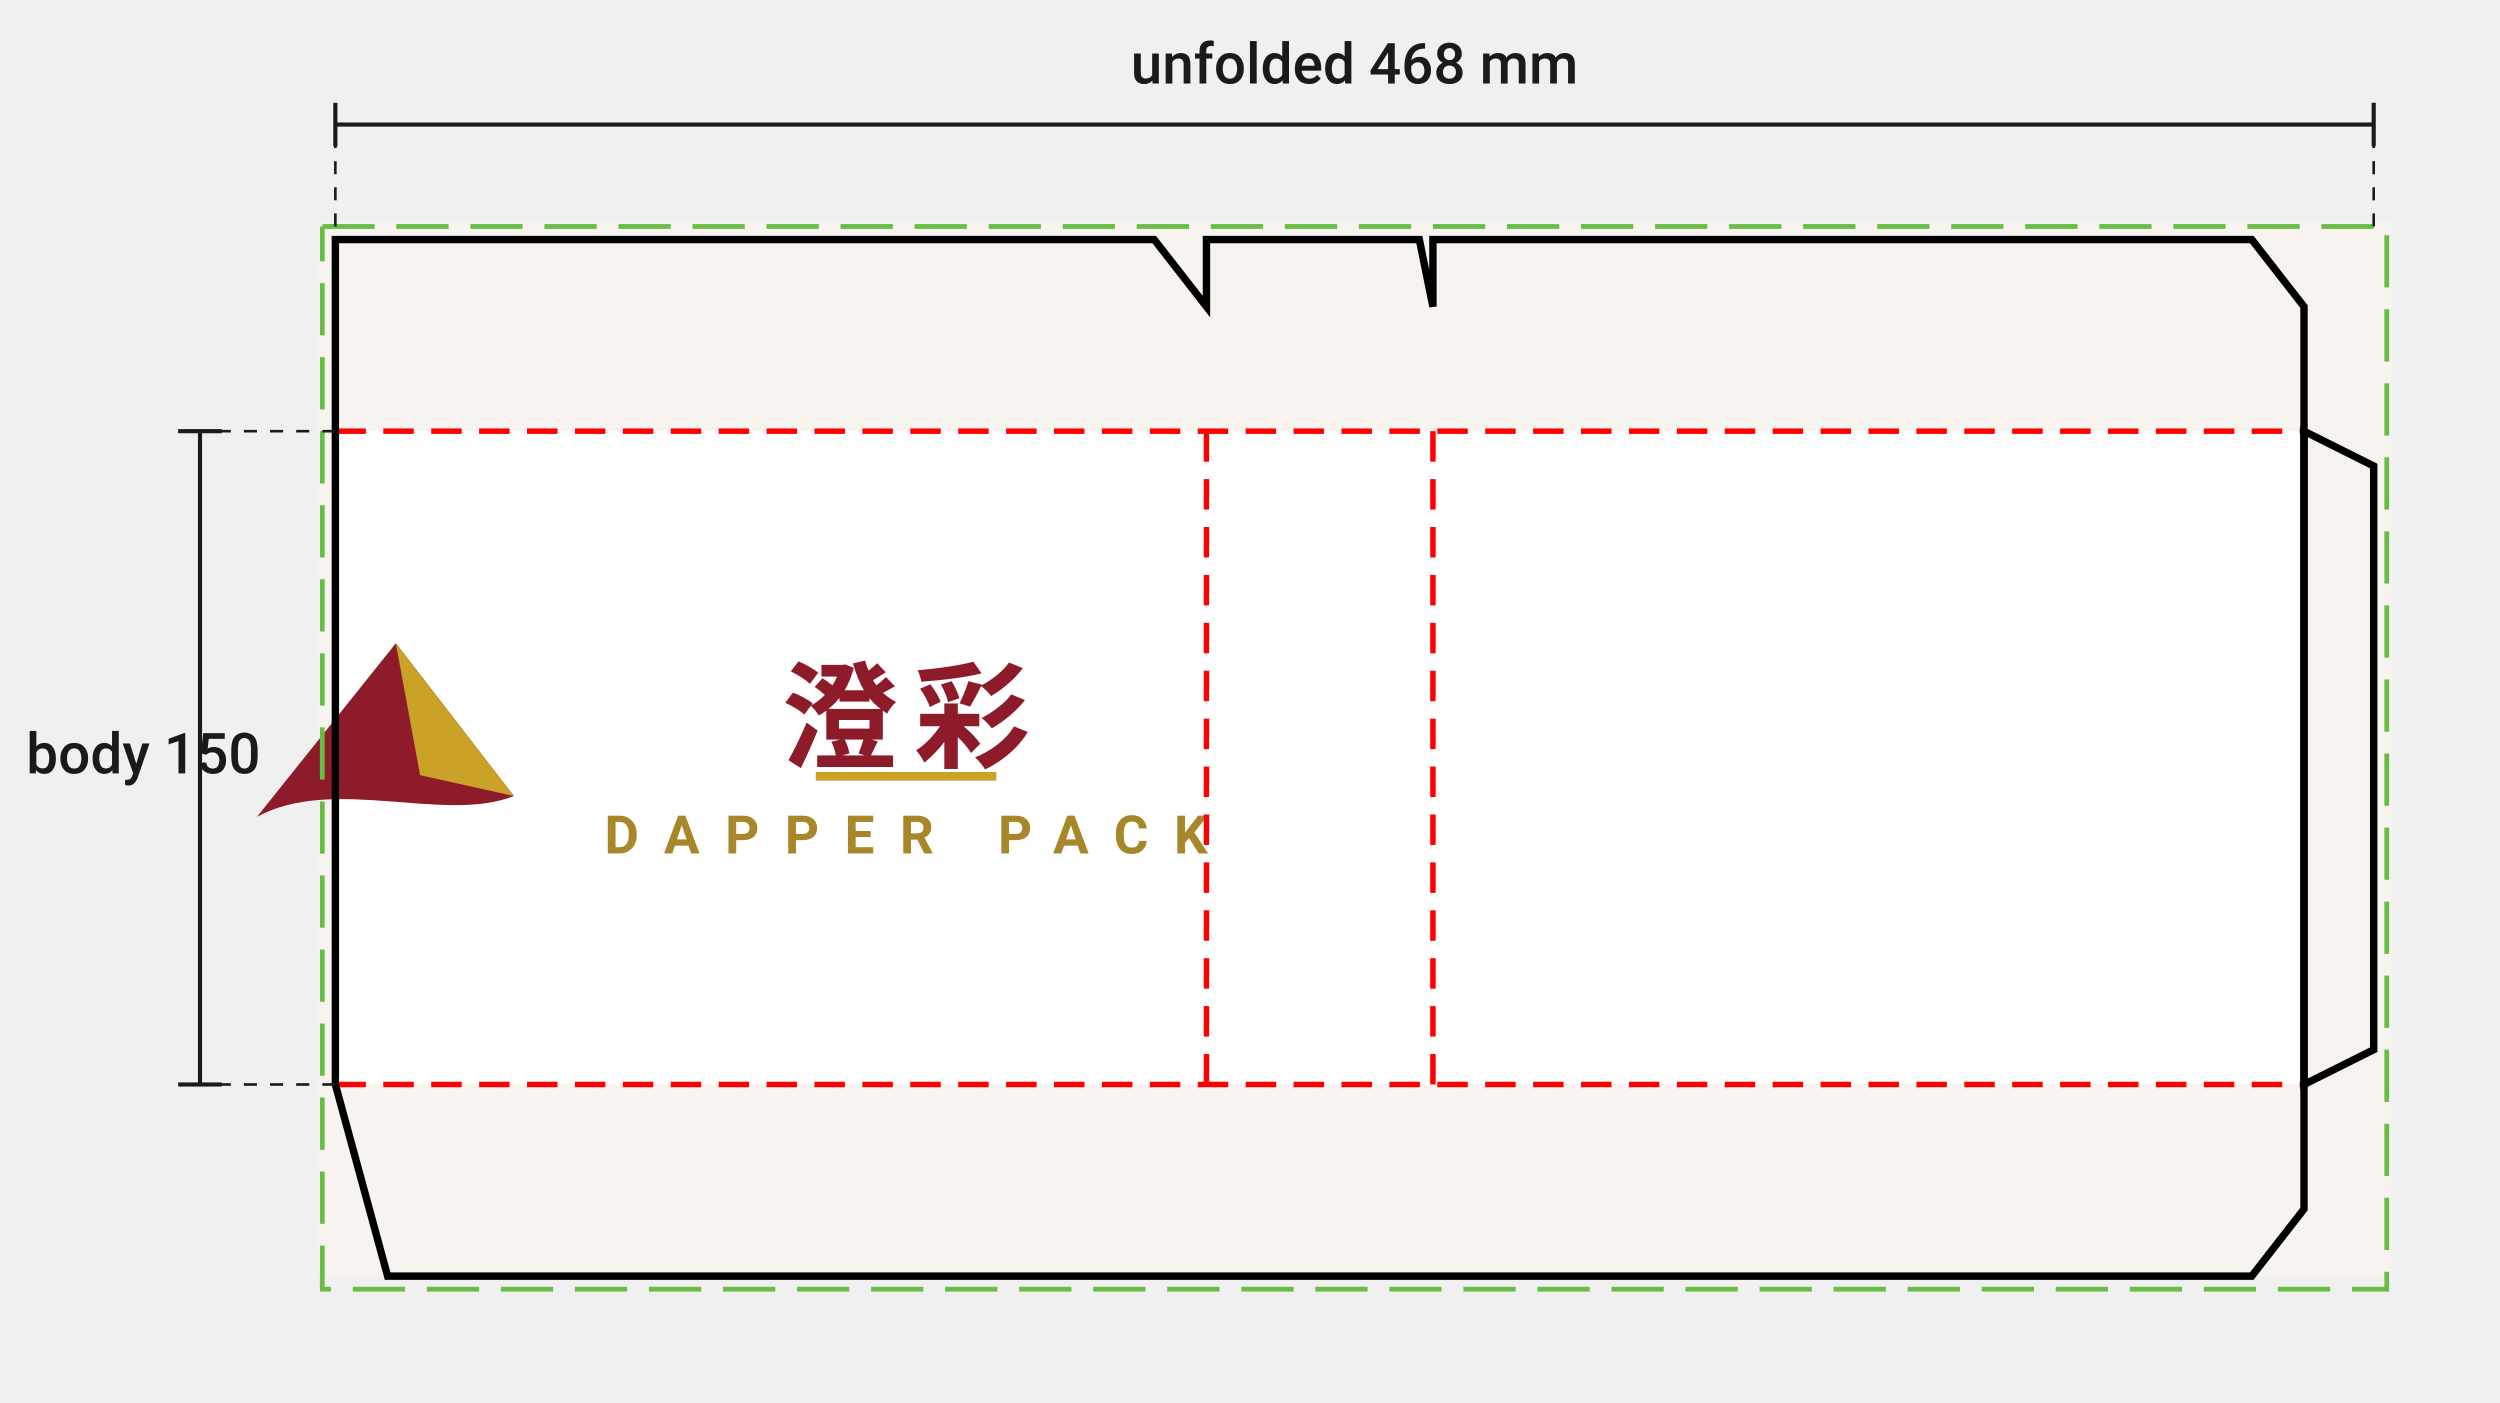
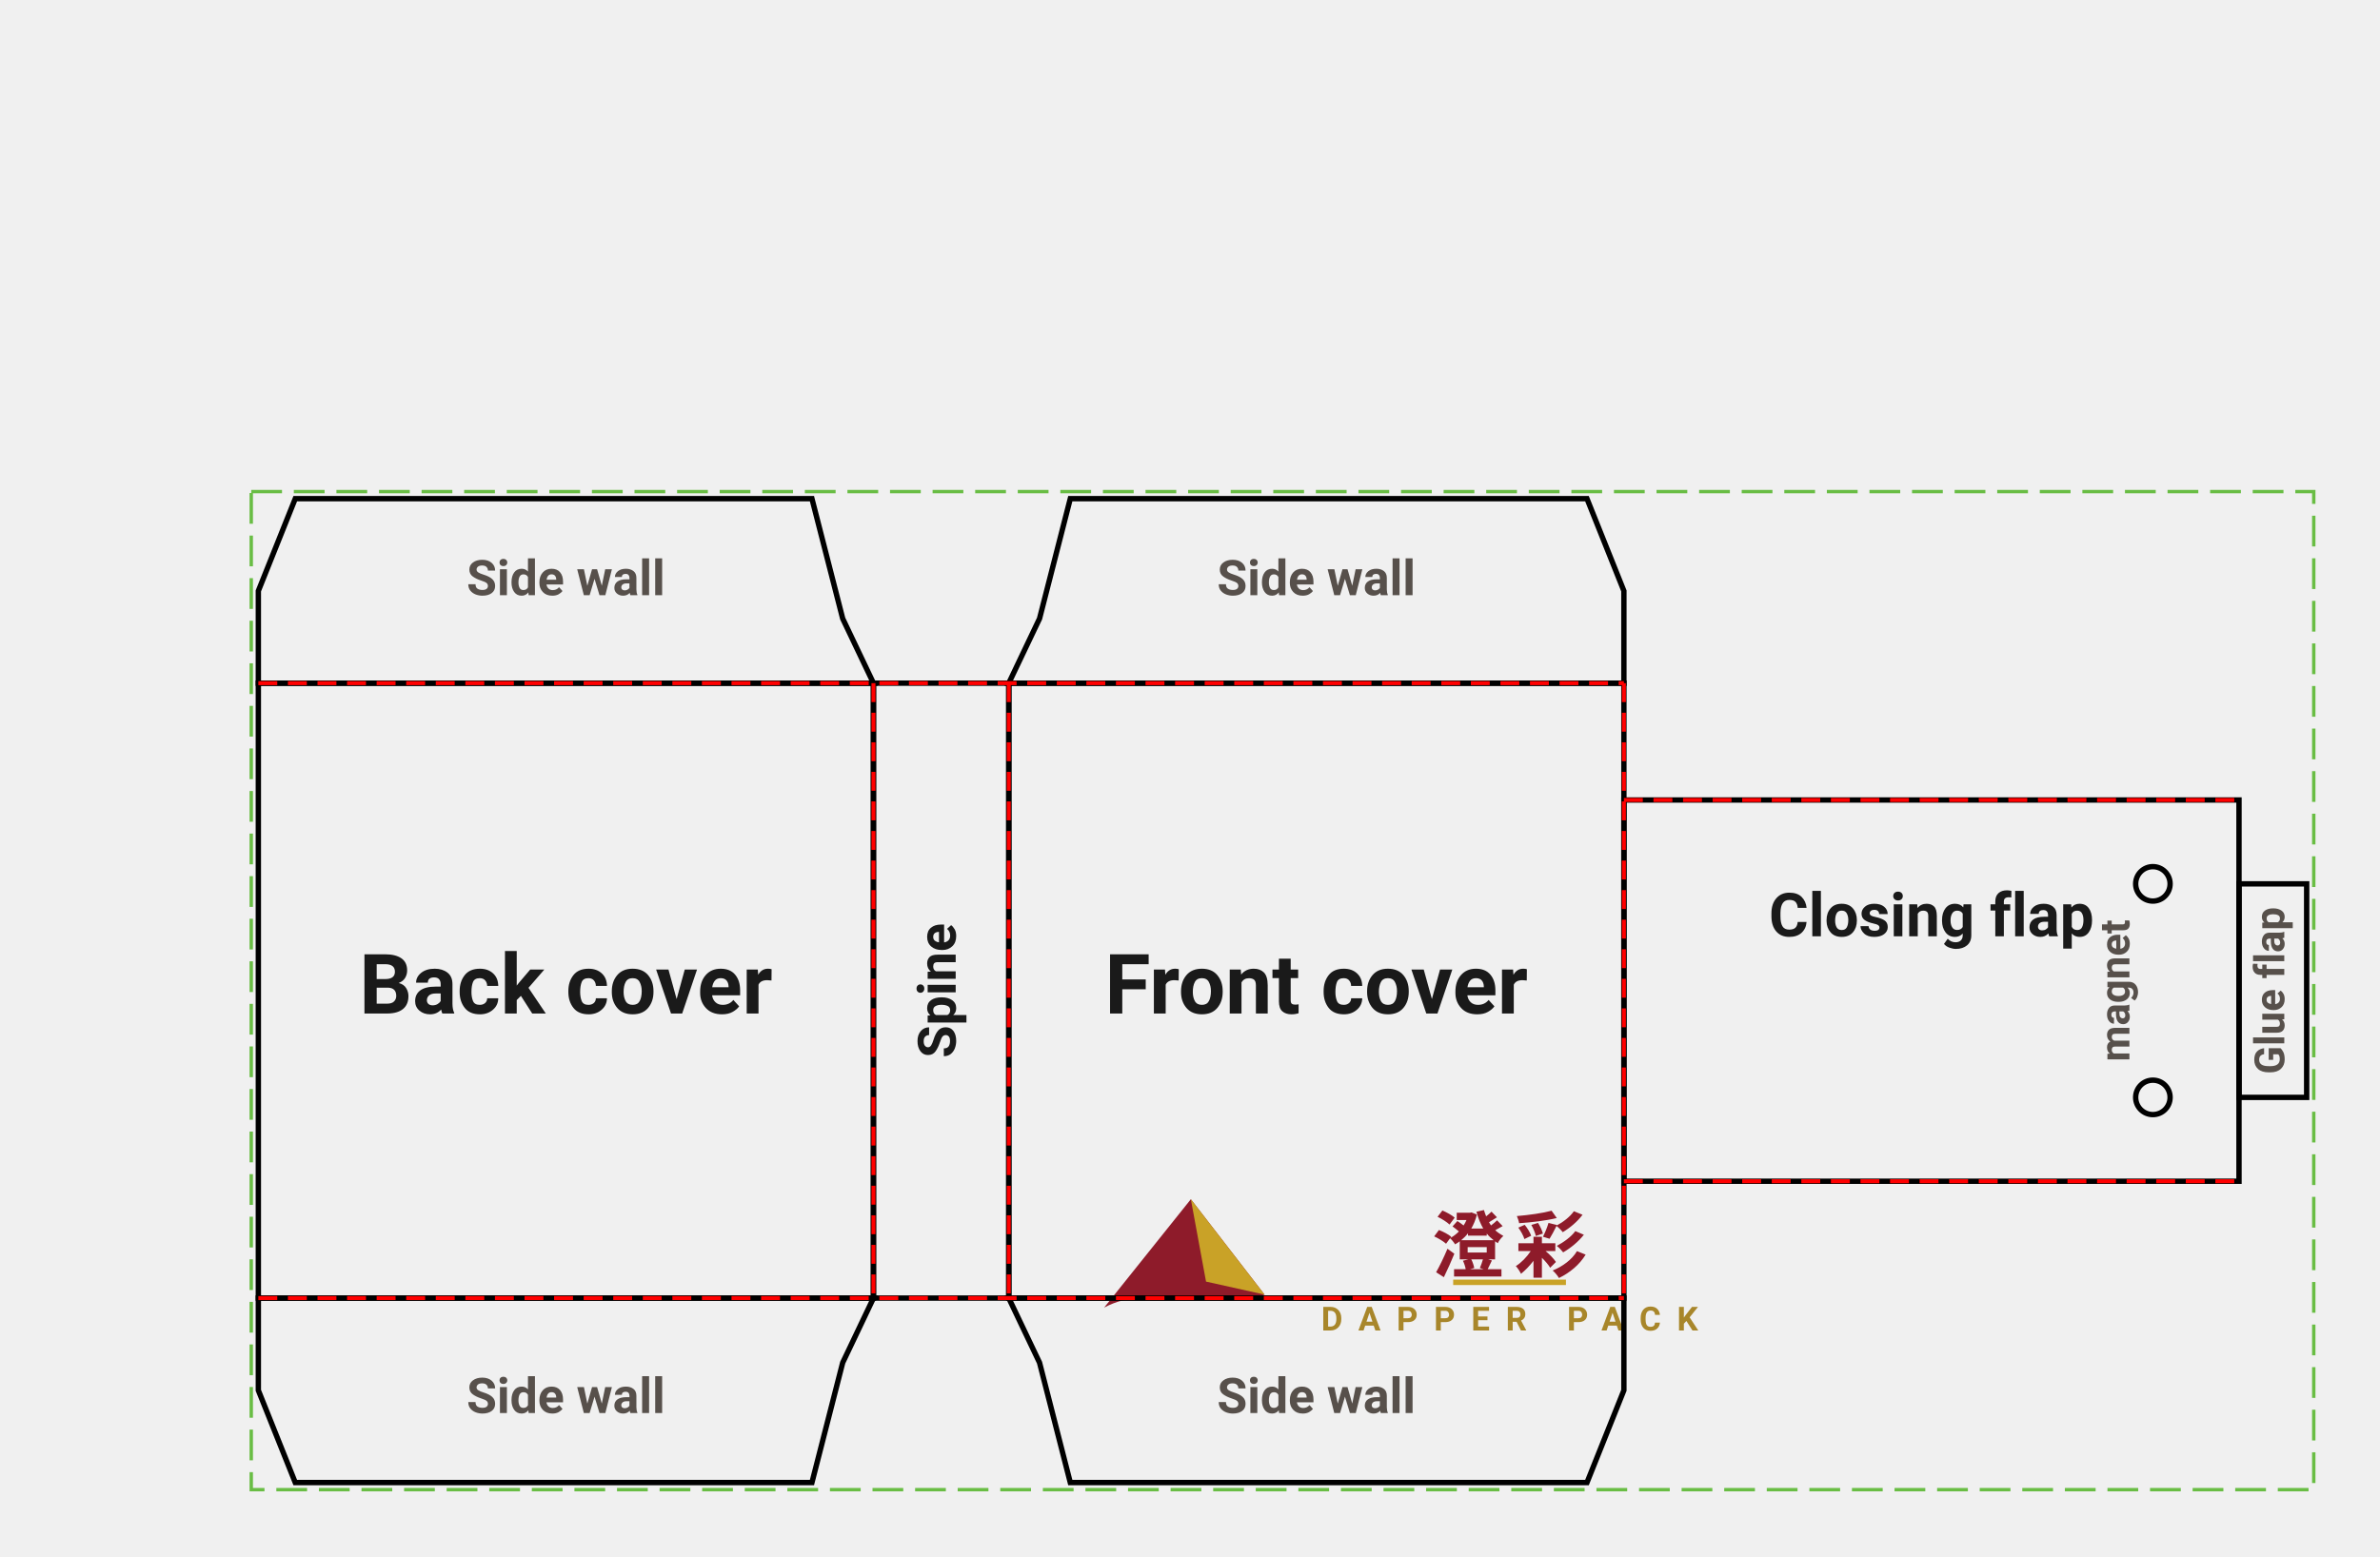
- <svg xmlns="http://www.w3.org/2000/svg" viewBox="-77.0 -55.0 574.0 322.0" width="574" height="322" role="img" aria-labelledby="tbookstyle dbookstyle">
-   <g>
-     <rect class="blank" x="-4.00" y="-4.00" width="476.00" height="242.00" fill="#F7F4EF" />
-     <rect x="0.00" y="44.00" width="200.00" height="150.00" fill="#FFFFFF" />
-     <rect x="200.00" y="44.00" width="52.00" height="150.00" fill="#FFFFFF" />
-     <rect x="252.00" y="44.00" width="200.00" height="150.00" fill="#FFFFFF" />
+ <svg xmlns="http://www.w3.org/2000/svg" viewBox="-109.2 -288.7 1006.0 657.7" width="1006" height="658" role="img" aria-labelledby="tbookstyle dbookstyle">
+   <g transform="translate(447.2,130.0) scale(1.15) translate(-60,-16)">
    <g class="brand__mark" transform="translate(10.69 119.00) scale(0.3985)">
      <path d="M -72 34 L 8 -66 L 76 22 C 36 38 -28 10 -72 34 Z" fill="#8E1B2A" />
      <path d="M 8 -66 L 76 22 L 22 10 Z" fill="#C9A227" />
    </g>
    <g class="wordmark">
      <text x="131.02" y="109.97" font-family="ui-sans-serif,system-ui,-apple-system,'Segoe UI',Roboto,'Helvetica Neue',Arial,sans-serif" font-size="26.6" font-weight="700" fill="#8E1B2A" letter-spacing="3.72" text-anchor="middle" dominant-baseline="middle">澄彩</text>
      <line x1="110.30" y1="123.25" x2="151.75" y2="123.25" stroke="#C9A227" stroke-width="1.99" />
      <text x="131.02" y="137.60" font-family="ui-sans-serif,system-ui,-apple-system,'Segoe UI',Roboto,'Helvetica Neue',Arial,sans-serif" font-size="12.2" font-weight="600" fill="#A8862A" letter-spacing="5.84" text-anchor="middle" dominant-baseline="middle">DAPPER PACK</text>
    </g>
-     <line x1="200.00" y1="44.00" x2="200.00" y2="194.00" stroke="#FF0000" stroke-width="1.25" stroke-dasharray="7 4" />
-     <line x1="252.00" y1="44.00" x2="252.00" y2="194.00" stroke="#FF0000" stroke-width="1.25" stroke-dasharray="7 4" />
-     <line x1="0.00" y1="44.00" x2="452.00" y2="44.00" stroke="#FF0000" stroke-width="1.25" stroke-dasharray="7 4" />
-     <line x1="0.00" y1="194.00" x2="452.00" y2="194.00" stroke="#FF0000" stroke-width="1.25" stroke-dasharray="7 4" />
-     <path d="M0.00,44.00 L0.00,0.00 L188.00,0.00 L200.00,15.40 L200.00,0.00 L248.88,0.00 L252.00,15.40 L252.00,0.00 L440.00,0.00 L452.00,15.40 L452.00,44.00 L452.00,194.00 L452.00,222.60 L440.00,238.00 L248.88,238.00 L203.12,238.00 L188.00,238.00 L12.00,238.00 L0.00,194.00 Z" fill="none" stroke="#000000" stroke-width="1.7" stroke-linejoin="miter" />
-     <line x1="452.00" y1="44.00" x2="452.00" y2="194.00" stroke="#FF0000" stroke-width="1.25" stroke-dasharray="7 4" />
-     <path d="M452.00,44.00 L468.00,52.00 L468.00,186.00 L452.00,194.00 Z" fill="none" stroke="#000000" stroke-width="1.7" stroke-linejoin="miter" />
-     <path d="M-3.00,-3.00 L471.00,-3.00 L471.00,241.00 L-3.00,241.00 L-3.00,-3.00" fill="none" stroke="#69BD44" stroke-width="1.1" stroke-dasharray="12 5" />
-     <line x1="-0.00" y1="-26.40" x2="468.00" y2="-26.40" stroke="#1A1A1A" stroke-width="0.95" />
-     <line x1="-0.00" y1="-3.00" x2="-0.00" y2="-31.40" stroke="#1A1A1A" stroke-width="0.6" stroke-dasharray="3 3" />
-     <line x1="-0.00" y1="-31.40" x2="-0.00" y2="-21.40" stroke="#1A1A1A" stroke-width="0.95" />
-     <line x1="468.00" y1="-3.00" x2="468.00" y2="-31.40" stroke="#1A1A1A" stroke-width="0.6" stroke-dasharray="3 3" />
-     <line x1="468.00" y1="-31.40" x2="468.00" y2="-21.40" stroke="#1A1A1A" stroke-width="0.95" />
-     <text x="234.00" y="-39.40" font-family="ui-sans-serif,system-ui,-apple-system,'Segoe UI',Roboto,'Helvetica Neue',Arial,sans-serif" font-size="13" font-weight="500" fill="#1A1A1A" text-anchor="middle" dominant-baseline="middle">unfolded 468 mm</text>
-     <line x1="-31.08" y1="44.00" x2="-31.08" y2="194.00" stroke="#1A1A1A" stroke-width="0.95" />
-     <line x1="-0.00" y1="44.00" x2="-36.08" y2="44.00" stroke="#1A1A1A" stroke-width="0.6" stroke-dasharray="3 3" />
-     <line x1="-36.08" y1="44.00" x2="-26.08" y2="44.00" stroke="#1A1A1A" stroke-width="0.95" />
-     <line x1="-0.00" y1="194.00" x2="-36.08" y2="194.00" stroke="#1A1A1A" stroke-width="0.6" stroke-dasharray="3 3" />
-     <line x1="-36.08" y1="194.00" x2="-26.08" y2="194.00" stroke="#1A1A1A" stroke-width="0.95" />
-     <text x="-44.08" y="119.00" font-family="ui-sans-serif,system-ui,-apple-system,'Segoe UI',Roboto,'Helvetica Neue',Arial,sans-serif" font-size="13" font-weight="500" fill="#1A1A1A" text-anchor="middle" dominant-baseline="middle">body 150</text>
  </g>
+   <path d="M0.00,0.00 L260.00,0.00 L260.00,260.00 L0.00,260.00 L0.00,0.00 Z" fill="none" stroke="#000000" stroke-width="2.27" stroke-linejoin="miter" />
+   <path d="M260.00,0.00 L317.20,0.00 L317.20,260.00 L260.00,260.00 L260.00,0.00 Z" fill="none" stroke="#000000" stroke-width="2.27" stroke-linejoin="miter" />
+   <path d="M317.20,0.00 L577.20,0.00 L577.20,260.00 L317.20,260.00 L317.20,0.00 Z" fill="none" stroke="#000000" stroke-width="2.27" stroke-linejoin="miter" />
+   <path d="M577.20,49.40 L837.20,49.40 L837.20,210.60 L577.20,210.60 L577.20,49.40 Z" fill="none" stroke="#000000" stroke-width="2.27" stroke-linejoin="miter" />
+   <path d="M0.00,260.00 L0.00,299.00 L15.60,338.00 L234.00,338.00 L247.00,287.30 L260.00,260.00 L0.00,260.00 Z" fill="none" stroke="#000000" stroke-width="2.27" stroke-linejoin="miter" />
+   <path d="M317.20,260.00 L330.20,287.30 L343.20,338.00 L561.60,338.00 L577.20,299.00 L577.20,260.00 L317.20,260.00 Z" fill="none" stroke="#000000" stroke-width="2.27" stroke-linejoin="miter" />
+   <path d="M0.00,0.00 L0.00,-39.00 L15.60,-78.00 L234.00,-78.00 L247.00,-27.30 L260.00,0.00 L0.00,0.00 Z" fill="none" stroke="#000000" stroke-width="2.27" stroke-linejoin="miter" />
+   <path d="M317.20,0.00 L330.20,-27.30 L343.20,-78.00 L561.60,-78.00 L577.20,-39.00 L577.20,0.00 L317.20,0.00 Z" fill="none" stroke="#000000" stroke-width="2.27" stroke-linejoin="miter" />
+   <path d="M837.20,84.86 L865.80,84.86 L865.80,175.14 L837.20,175.14 L837.20,84.86 Z" fill="none" stroke="#000000" stroke-width="2.27" stroke-linejoin="miter" />
+   <path d="M800.80,77.58 C804.82,77.58 808.08,80.84 808.08,84.86 C808.08,88.88 804.82,92.14 800.80,92.14 C796.78,92.14 793.52,88.88 793.52,84.86 C793.52,80.84 796.78,77.58 800.80,77.58 Z" fill="none" stroke="#000000" stroke-width="2.27" />
+   <path d="M800.80,167.86 C804.82,167.86 808.08,171.12 808.08,175.14 C808.08,179.16 804.82,182.42 800.80,182.42 C796.78,182.42 793.52,179.16 793.52,175.14 C793.52,171.12 796.78,167.86 800.80,167.86 Z" fill="none" stroke="#000000" stroke-width="2.27" />
+   <line x1="260.00" y1="0.00" x2="260.00" y2="260.00" stroke="#FF0000" stroke-width="1.69" stroke-dasharray="8 4.5" />
+   <line x1="317.20" y1="0.00" x2="317.20" y2="260.00" stroke="#FF0000" stroke-width="1.69" stroke-dasharray="8 4.5" />
+   <line x1="577.20" y1="0.00" x2="577.20" y2="260.00" stroke="#FF0000" stroke-width="1.69" stroke-dasharray="8 4.5" />
+   <line x1="0.00" y1="0.00" x2="577.20" y2="0.00" stroke="#FF0000" stroke-width="1.69" stroke-dasharray="8 4.5" />
+   <line x1="0.00" y1="260.00" x2="577.20" y2="260.00" stroke="#FF0000" stroke-width="1.69" stroke-dasharray="8 4.5" />
+   <line x1="577.20" y1="49.40" x2="837.20" y2="49.40" stroke="#FF0000" stroke-width="1.69" stroke-dasharray="8 4.5" />
+   <line x1="577.20" y1="210.60" x2="837.20" y2="210.60" stroke="#FF0000" stroke-width="1.69" stroke-dasharray="8 4.5" />
+   <path d="M-3.00,-81.00 L868.80,-81.00 L868.80,341.00 L-3.00,341.00 Z" fill="none" stroke="#69BD44" stroke-width="1.43" stroke-dasharray="13 5" />
+   <text x="130.00" y="130.00" font-family="ui-sans-serif,system-ui,-apple-system,'Segoe UI',Roboto,'Helvetica Neue',Arial,sans-serif" font-size="35.2" font-weight="600" fill="#1A1A1A" text-anchor="middle" dominant-baseline="middle">Back cover</text>
+   <text x="288.60" y="130.00" transform="rotate(-90 288.60 130.00)" font-family="ui-sans-serif,system-ui,-apple-system,'Segoe UI',Roboto,'Helvetica Neue',Arial,sans-serif" font-size="22.4" font-weight="600" fill="#1A1A1A" text-anchor="middle" dominant-baseline="middle">Spine</text>
+   <text x="447.20" y="130.00" font-family="ui-sans-serif,system-ui,-apple-system,'Segoe UI',Roboto,'Helvetica Neue',Arial,sans-serif" font-size="35.2" font-weight="600" fill="#1A1A1A" text-anchor="middle" dominant-baseline="middle">Front cover</text>
+   <text x="707.20" y="100.00" font-family="ui-sans-serif,system-ui,-apple-system,'Segoe UI',Roboto,'Helvetica Neue',Arial,sans-serif" font-size="25.6" font-weight="600" fill="#1A1A1A" text-anchor="middle" dominant-baseline="middle">Closing flap</text>
+   <text x="768.04" y="148.00" transform="rotate(-90 768.04 130.00)" font-family="ui-sans-serif,system-ui,-apple-system,'Segoe UI',Roboto,'Helvetica Neue',Arial,sans-serif" font-size="17.6" font-weight="600" fill="#57504B" text-anchor="middle" dominant-baseline="middle">magnet</text>
+   <text x="130.00" y="302.90" font-family="ui-sans-serif,system-ui,-apple-system,'Segoe UI',Roboto,'Helvetica Neue',Arial,sans-serif" font-size="20.8" font-weight="600" fill="#57504B" text-anchor="middle" dominant-baseline="middle">Side wall</text>
+   <text x="447.20" y="302.90" font-family="ui-sans-serif,system-ui,-apple-system,'Segoe UI',Roboto,'Helvetica Neue',Arial,sans-serif" font-size="20.8" font-weight="600" fill="#57504B" text-anchor="middle" dominant-baseline="middle">Side wall</text>
+   <text x="130.00" y="-42.90" font-family="ui-sans-serif,system-ui,-apple-system,'Segoe UI',Roboto,'Helvetica Neue',Arial,sans-serif" font-size="20.8" font-weight="600" fill="#57504B" text-anchor="middle" dominant-baseline="middle">Side wall</text>
+   <text x="447.20" y="-42.90" font-family="ui-sans-serif,system-ui,-apple-system,'Segoe UI',Roboto,'Helvetica Neue',Arial,sans-serif" font-size="20.8" font-weight="600" fill="#57504B" text-anchor="middle" dominant-baseline="middle">Side wall</text>
+   <text x="851.50" y="130.00" transform="rotate(-90 851.50 130.00)" font-family="ui-sans-serif,system-ui,-apple-system,'Segoe UI',Roboto,'Helvetica Neue',Arial,sans-serif" font-size="17.6" font-weight="600" fill="#57504B" text-anchor="middle" dominant-baseline="middle">Glue flap</text>
</svg>
